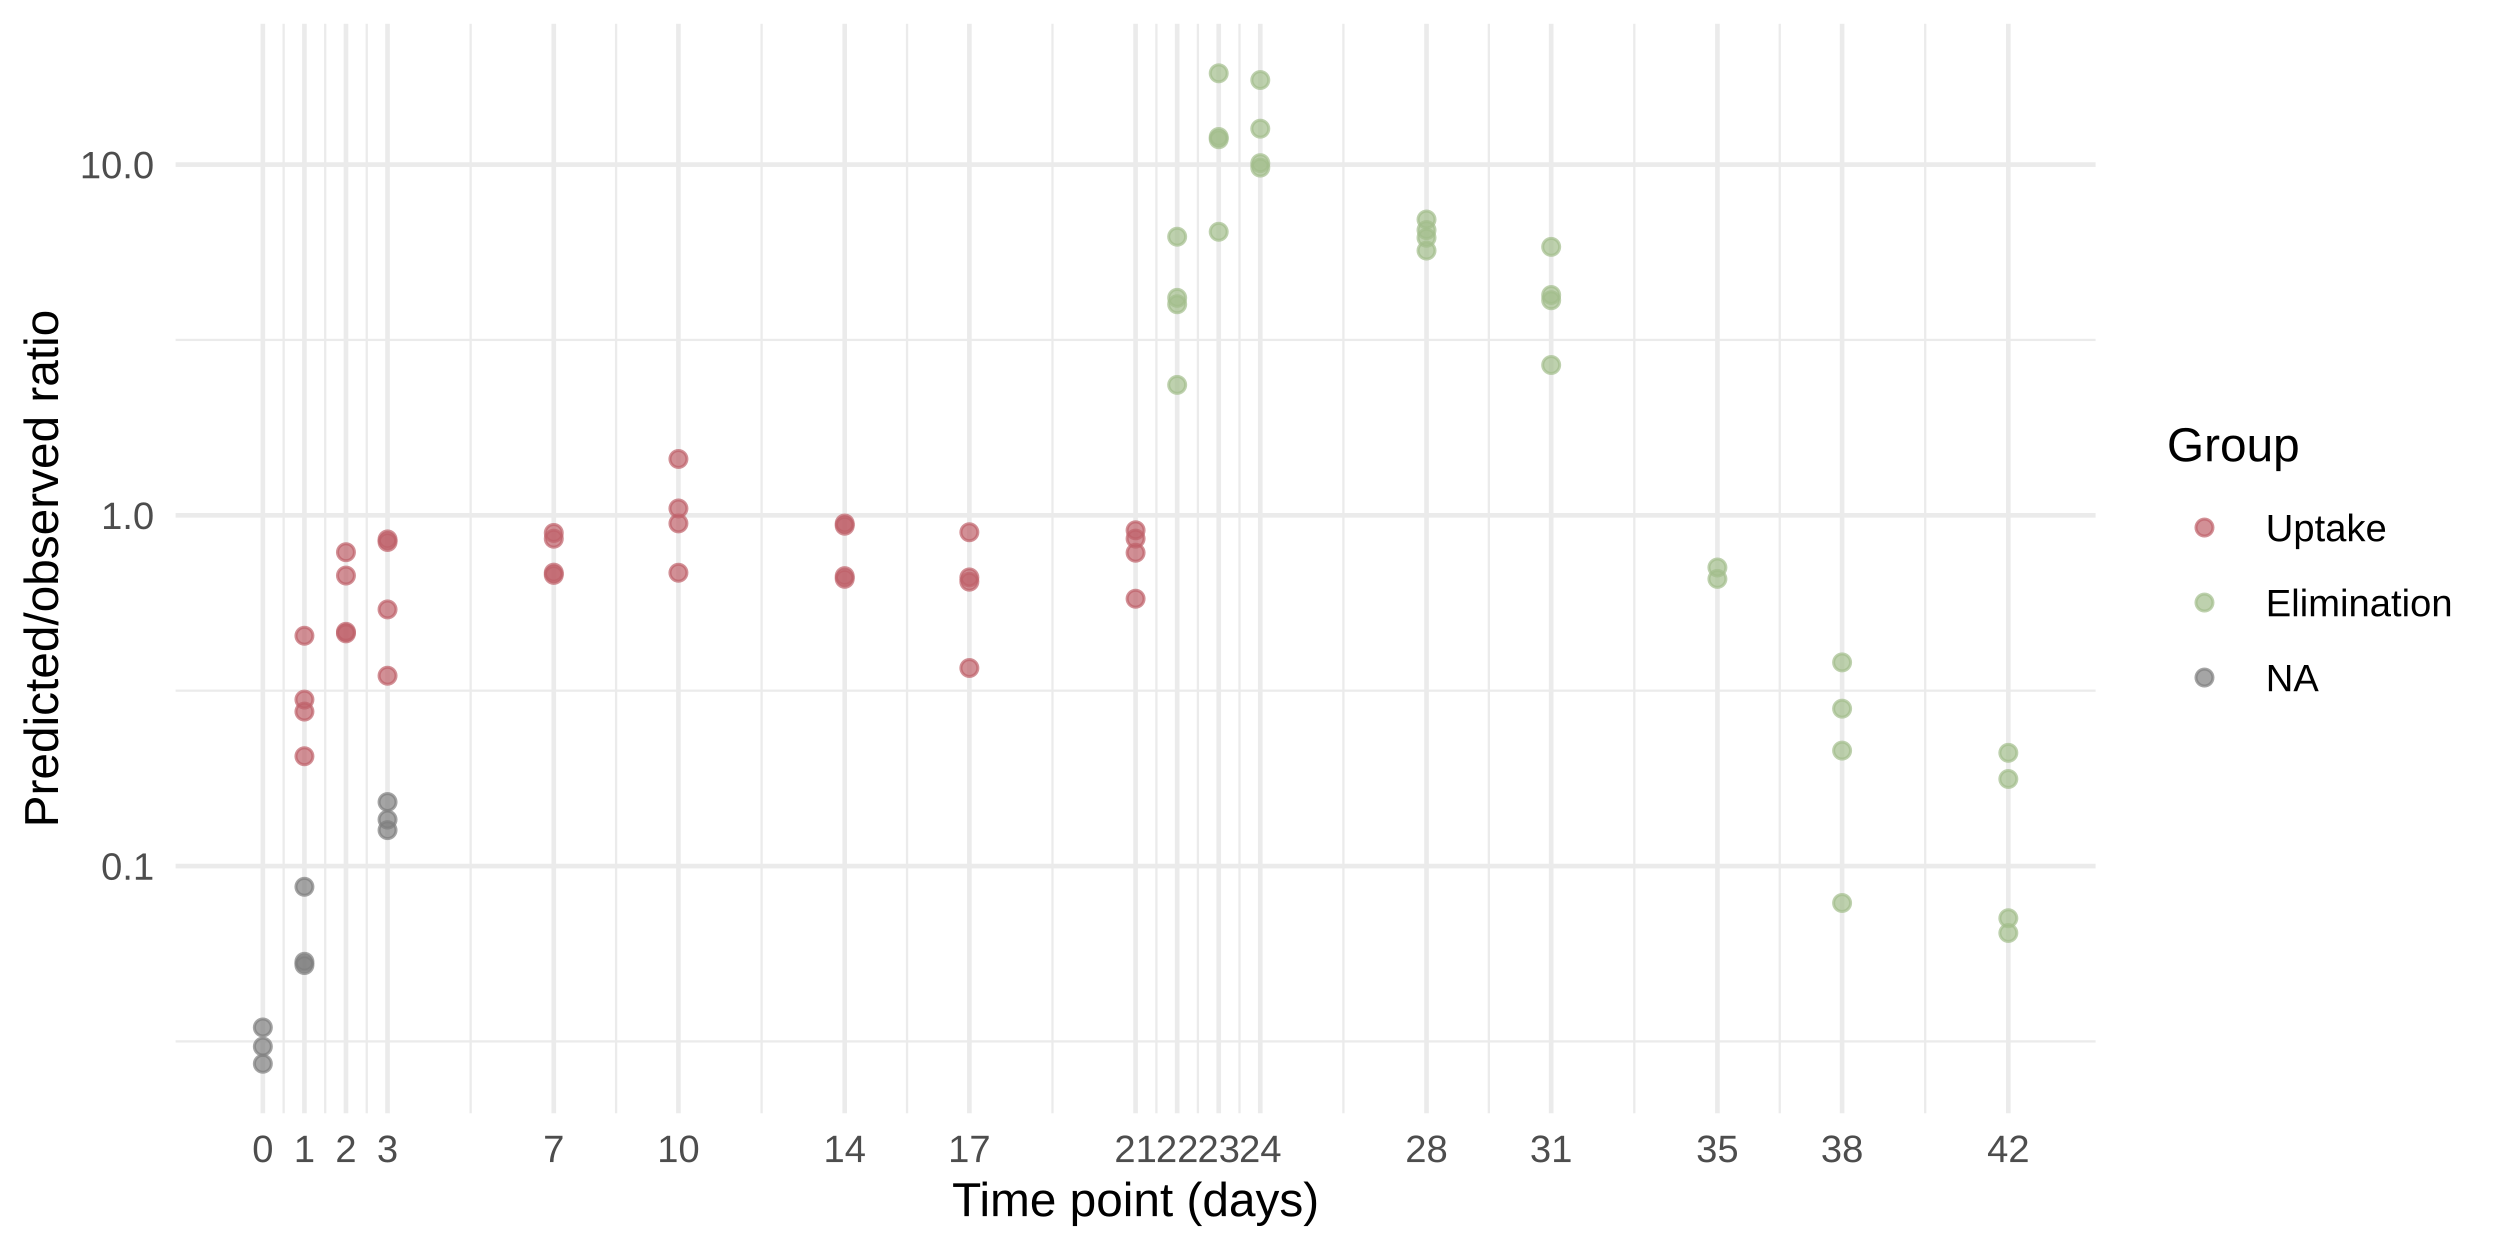
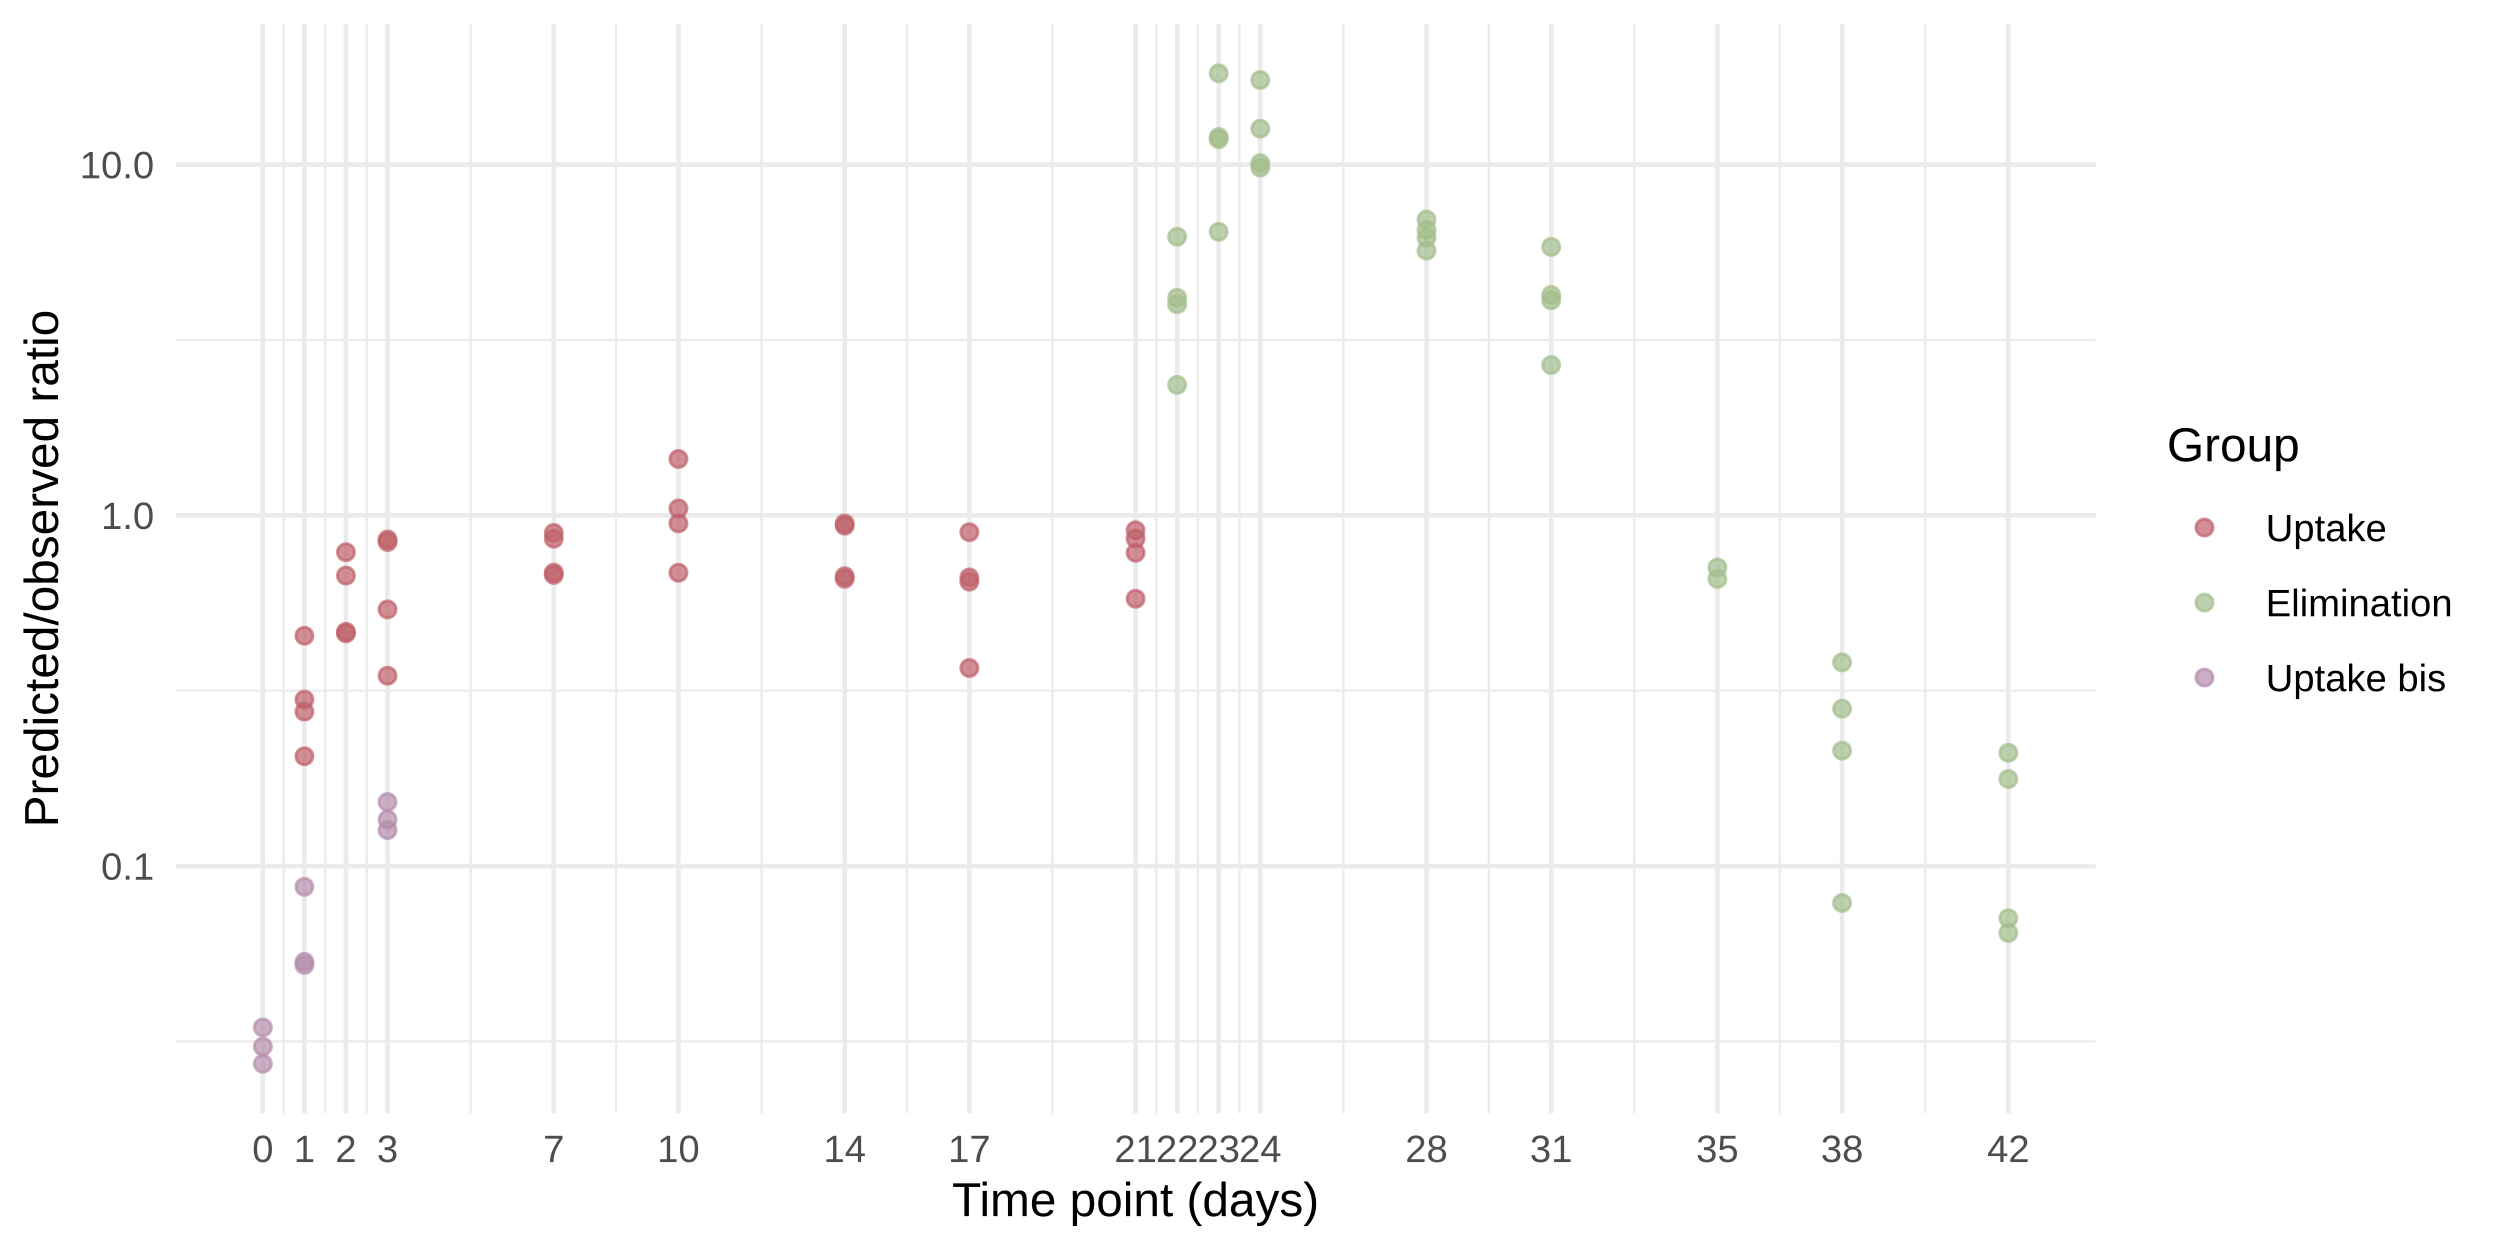
<svg xmlns="http://www.w3.org/2000/svg" width="576.00pt" height="288.00pt" viewBox="0 0 576.00 288.00">
  <g class="svglite">
    <defs>
      <style type="text/css">
    .svglite line, .svglite polyline, .svglite polygon, .svglite path, .svglite rect, .svglite circle {
      fill: none;
      stroke: #000000;
      stroke-linecap: round;
      stroke-linejoin: round;
      stroke-miterlimit: 10.00;
    }
    .svglite text {
      white-space: pre;
    }
    .svglite g.glyphgroup path {
      fill: inherit;
      stroke: none;
    }
  </style>
    </defs>
    <rect width="100%" height="100%" style="stroke: none; fill: #FFFFFF;" />
    <defs>
      <clipPath id="cpMC4wMHw1NzYuMDB8MC4wMHwyODguMDA=">
        <rect x="0.00" y="0.00" width="576.00" height="288.00" />
      </clipPath>
    </defs>
    <g clip-path="url(#cpMC4wMHw1NzYuMDB8MC4wMHwyODguMDA=)">
      <rect x="0.00" y="0.00" width="576.00" height="288.00" style="stroke-width: 1.07; stroke: none; fill: #FFFFFF;" />
    </g>
    <defs>
      <clipPath id="cpNDAuNDZ8NDgyLjgzfDUuNDh8MjU2LjUw">
        <rect x="40.46" y="5.48" width="442.37" height="251.02" />
      </clipPath>
    </defs>
    <g clip-path="url(#cpNDAuNDZ8NDgyLjgzfDUuNDh8MjU2LjUw)">
      <polyline points="40.46,239.94 482.83,239.94 " style="stroke-width: 0.53; stroke: #EBEBEB; stroke-linecap: butt;" />
      <polyline points="40.46,159.13 482.83,159.13 " style="stroke-width: 0.53; stroke: #EBEBEB; stroke-linecap: butt;" />
      <polyline points="40.46,78.32 482.83,78.32 " style="stroke-width: 0.53; stroke: #EBEBEB; stroke-linecap: butt;" />
      <polyline points="65.35,256.50 65.35,5.48 " style="stroke-width: 0.53; stroke: #EBEBEB; stroke-linecap: butt;" />
      <polyline points="74.93,256.50 74.93,5.48 " style="stroke-width: 0.53; stroke: #EBEBEB; stroke-linecap: butt;" />
      <polyline points="84.50,256.50 84.50,5.48 " style="stroke-width: 0.53; stroke: #EBEBEB; stroke-linecap: butt;" />
      <polyline points="108.44,256.50 108.44,5.48 " style="stroke-width: 0.53; stroke: #EBEBEB; stroke-linecap: butt;" />
      <polyline points="141.95,256.50 141.95,5.48 " style="stroke-width: 0.53; stroke: #EBEBEB; stroke-linecap: butt;" />
      <polyline points="175.47,256.50 175.47,5.48 " style="stroke-width: 0.53; stroke: #EBEBEB; stroke-linecap: butt;" />
      <polyline points="208.98,256.50 208.98,5.48 " style="stroke-width: 0.53; stroke: #EBEBEB; stroke-linecap: butt;" />
      <polyline points="242.49,256.50 242.49,5.48 " style="stroke-width: 0.53; stroke: #EBEBEB; stroke-linecap: butt;" />
      <polyline points="266.43,256.50 266.43,5.48 " style="stroke-width: 0.53; stroke: #EBEBEB; stroke-linecap: butt;" />
      <polyline points="276.00,256.50 276.00,5.48 " style="stroke-width: 0.53; stroke: #EBEBEB; stroke-linecap: butt;" />
      <polyline points="285.58,256.50 285.58,5.48 " style="stroke-width: 0.53; stroke: #EBEBEB; stroke-linecap: butt;" />
      <polyline points="309.52,256.50 309.52,5.48 " style="stroke-width: 0.53; stroke: #EBEBEB; stroke-linecap: butt;" />
      <polyline points="343.03,256.50 343.03,5.48 " style="stroke-width: 0.53; stroke: #EBEBEB; stroke-linecap: butt;" />
      <polyline points="376.54,256.50 376.54,5.48 " style="stroke-width: 0.53; stroke: #EBEBEB; stroke-linecap: butt;" />
      <polyline points="410.06,256.50 410.06,5.48 " style="stroke-width: 0.53; stroke: #EBEBEB; stroke-linecap: butt;" />
      <polyline points="443.57,256.50 443.57,5.48 " style="stroke-width: 0.53; stroke: #EBEBEB; stroke-linecap: butt;" />
      <polyline points="40.46,199.54 482.83,199.54 " style="stroke-width: 1.07; stroke: #EBEBEB; stroke-linecap: butt;" />
      <polyline points="40.46,118.73 482.83,118.73 " style="stroke-width: 1.07; stroke: #EBEBEB; stroke-linecap: butt;" />
      <polyline points="40.46,37.92 482.83,37.92 " style="stroke-width: 1.07; stroke: #EBEBEB; stroke-linecap: butt;" />
      <polyline points="70.14,256.50 70.14,5.48 " style="stroke-width: 1.07; stroke: #EBEBEB; stroke-linecap: butt;" />
      <polyline points="79.71,256.50 79.71,5.48 " style="stroke-width: 1.07; stroke: #EBEBEB; stroke-linecap: butt;" />
      <polyline points="89.29,256.50 89.29,5.48 " style="stroke-width: 1.07; stroke: #EBEBEB; stroke-linecap: butt;" />
      <polyline points="127.59,256.50 127.59,5.48 " style="stroke-width: 1.07; stroke: #EBEBEB; stroke-linecap: butt;" />
      <polyline points="156.31,256.50 156.31,5.48 " style="stroke-width: 1.07; stroke: #EBEBEB; stroke-linecap: butt;" />
      <polyline points="194.62,256.50 194.62,5.48 " style="stroke-width: 1.07; stroke: #EBEBEB; stroke-linecap: butt;" />
      <polyline points="223.34,256.50 223.34,5.48 " style="stroke-width: 1.07; stroke: #EBEBEB; stroke-linecap: butt;" />
      <polyline points="261.64,256.50 261.64,5.48 " style="stroke-width: 1.07; stroke: #EBEBEB; stroke-linecap: butt;" />
      <polyline points="271.22,256.50 271.22,5.48 " style="stroke-width: 1.07; stroke: #EBEBEB; stroke-linecap: butt;" />
      <polyline points="280.79,256.50 280.79,5.48 " style="stroke-width: 1.07; stroke: #EBEBEB; stroke-linecap: butt;" />
      <polyline points="290.37,256.50 290.37,5.48 " style="stroke-width: 1.07; stroke: #EBEBEB; stroke-linecap: butt;" />
      <polyline points="328.67,256.50 328.67,5.48 " style="stroke-width: 1.07; stroke: #EBEBEB; stroke-linecap: butt;" />
      <polyline points="357.39,256.50 357.39,5.48 " style="stroke-width: 1.07; stroke: #EBEBEB; stroke-linecap: butt;" />
      <polyline points="395.69,256.50 395.69,5.48 " style="stroke-width: 1.07; stroke: #EBEBEB; stroke-linecap: butt;" />
      <polyline points="424.42,256.50 424.42,5.48 " style="stroke-width: 1.07; stroke: #EBEBEB; stroke-linecap: butt;" />
      <polyline points="462.72,256.50 462.72,5.48 " style="stroke-width: 1.07; stroke: #EBEBEB; stroke-linecap: butt;" />
      <polyline points="60.56,256.50 60.56,5.48 " style="stroke-width: 1.07; stroke: #EBEBEB; stroke-linecap: butt;" />
      <circle cx="70.14" cy="146.48" r="1.95" style="stroke-width: 0.71; stroke: #BF616A; stroke-opacity: 0.70; fill: #BF616A; fill-opacity: 0.70;" />
      <circle cx="70.14" cy="163.95" r="1.95" style="stroke-width: 0.71; stroke: #BF616A; stroke-opacity: 0.70; fill: #BF616A; fill-opacity: 0.70;" />
      <circle cx="70.14" cy="161.18" r="1.95" style="stroke-width: 0.71; stroke: #BF616A; stroke-opacity: 0.70; fill: #BF616A; fill-opacity: 0.70;" />
      <circle cx="70.14" cy="174.24" r="1.95" style="stroke-width: 0.71; stroke: #BF616A; stroke-opacity: 0.70; fill: #BF616A; fill-opacity: 0.70;" />
      <circle cx="79.71" cy="127.23" r="1.95" style="stroke-width: 0.71; stroke: #BF616A; stroke-opacity: 0.70; fill: #BF616A; fill-opacity: 0.70;" />
      <circle cx="79.71" cy="145.93" r="1.95" style="stroke-width: 0.71; stroke: #BF616A; stroke-opacity: 0.70; fill: #BF616A; fill-opacity: 0.70;" />
      <circle cx="79.71" cy="145.57" r="1.95" style="stroke-width: 0.71; stroke: #BF616A; stroke-opacity: 0.70; fill: #BF616A; fill-opacity: 0.70;" />
      <circle cx="79.71" cy="132.61" r="1.95" style="stroke-width: 0.71; stroke: #BF616A; stroke-opacity: 0.70; fill: #BF616A; fill-opacity: 0.70;" />
      <circle cx="89.29" cy="124.28" r="1.95" style="stroke-width: 0.71; stroke: #BF616A; stroke-opacity: 0.70; fill: #BF616A; fill-opacity: 0.70;" />
      <circle cx="89.29" cy="124.88" r="1.95" style="stroke-width: 0.71; stroke: #BF616A; stroke-opacity: 0.70; fill: #BF616A; fill-opacity: 0.70;" />
      <circle cx="89.29" cy="155.69" r="1.95" style="stroke-width: 0.71; stroke: #BF616A; stroke-opacity: 0.70; fill: #BF616A; fill-opacity: 0.70;" />
      <circle cx="89.29" cy="140.41" r="1.95" style="stroke-width: 0.71; stroke: #BF616A; stroke-opacity: 0.70; fill: #BF616A; fill-opacity: 0.70;" />
      <circle cx="127.59" cy="132.46" r="1.95" style="stroke-width: 0.71; stroke: #BF616A; stroke-opacity: 0.70; fill: #BF616A; fill-opacity: 0.70;" />
      <circle cx="127.59" cy="122.79" r="1.95" style="stroke-width: 0.71; stroke: #BF616A; stroke-opacity: 0.70; fill: #BF616A; fill-opacity: 0.70;" />
      <circle cx="127.59" cy="124.12" r="1.95" style="stroke-width: 0.71; stroke: #BF616A; stroke-opacity: 0.70; fill: #BF616A; fill-opacity: 0.70;" />
      <circle cx="127.59" cy="131.94" r="1.95" style="stroke-width: 0.71; stroke: #BF616A; stroke-opacity: 0.70; fill: #BF616A; fill-opacity: 0.70;" />
      <circle cx="156.31" cy="120.59" r="1.95" style="stroke-width: 0.71; stroke: #BF616A; stroke-opacity: 0.70; fill: #BF616A; fill-opacity: 0.70;" />
      <circle cx="156.31" cy="105.75" r="1.95" style="stroke-width: 0.71; stroke: #BF616A; stroke-opacity: 0.70; fill: #BF616A; fill-opacity: 0.70;" />
      <circle cx="156.31" cy="131.96" r="1.95" style="stroke-width: 0.71; stroke: #BF616A; stroke-opacity: 0.70; fill: #BF616A; fill-opacity: 0.70;" />
      <circle cx="156.31" cy="117.15" r="1.95" style="stroke-width: 0.71; stroke: #BF616A; stroke-opacity: 0.70; fill: #BF616A; fill-opacity: 0.70;" />
      <circle cx="194.62" cy="133.36" r="1.95" style="stroke-width: 0.71; stroke: #BF616A; stroke-opacity: 0.70; fill: #BF616A; fill-opacity: 0.70;" />
      <circle cx="194.62" cy="120.61" r="1.95" style="stroke-width: 0.71; stroke: #BF616A; stroke-opacity: 0.70; fill: #BF616A; fill-opacity: 0.70;" />
      <circle cx="194.62" cy="121.13" r="1.95" style="stroke-width: 0.71; stroke: #BF616A; stroke-opacity: 0.70; fill: #BF616A; fill-opacity: 0.70;" />
      <circle cx="194.62" cy="132.74" r="1.95" style="stroke-width: 0.71; stroke: #BF616A; stroke-opacity: 0.70; fill: #BF616A; fill-opacity: 0.70;" />
      <circle cx="223.34" cy="133.04" r="1.95" style="stroke-width: 0.71; stroke: #BF616A; stroke-opacity: 0.70; fill: #BF616A; fill-opacity: 0.70;" />
      <circle cx="223.34" cy="122.63" r="1.95" style="stroke-width: 0.71; stroke: #BF616A; stroke-opacity: 0.70; fill: #BF616A; fill-opacity: 0.70;" />
      <circle cx="223.34" cy="134.02" r="1.95" style="stroke-width: 0.71; stroke: #BF616A; stroke-opacity: 0.70; fill: #BF616A; fill-opacity: 0.70;" />
      <circle cx="223.34" cy="153.91" r="1.95" style="stroke-width: 0.71; stroke: #BF616A; stroke-opacity: 0.70; fill: #BF616A; fill-opacity: 0.70;" />
      <circle cx="261.64" cy="127.35" r="1.95" style="stroke-width: 0.71; stroke: #BF616A; stroke-opacity: 0.70; fill: #BF616A; fill-opacity: 0.70;" />
      <circle cx="261.64" cy="122.18" r="1.95" style="stroke-width: 0.71; stroke: #BF616A; stroke-opacity: 0.70; fill: #BF616A; fill-opacity: 0.70;" />
      <circle cx="261.64" cy="124.10" r="1.95" style="stroke-width: 0.71; stroke: #BF616A; stroke-opacity: 0.70; fill: #BF616A; fill-opacity: 0.70;" />
      <circle cx="261.64" cy="137.95" r="1.95" style="stroke-width: 0.71; stroke: #BF616A; stroke-opacity: 0.70; fill: #BF616A; fill-opacity: 0.70;" />
      <circle cx="271.22" cy="70.10" r="1.95" style="stroke-width: 0.71; stroke: #A3BE8C; stroke-opacity: 0.70; fill: #A3BE8C; fill-opacity: 0.70;" />
      <circle cx="271.22" cy="68.62" r="1.95" style="stroke-width: 0.71; stroke: #A3BE8C; stroke-opacity: 0.70; fill: #A3BE8C; fill-opacity: 0.70;" />
      <circle cx="271.22" cy="88.68" r="1.95" style="stroke-width: 0.71; stroke: #A3BE8C; stroke-opacity: 0.70; fill: #A3BE8C; fill-opacity: 0.70;" />
      <circle cx="271.22" cy="54.54" r="1.95" style="stroke-width: 0.71; stroke: #A3BE8C; stroke-opacity: 0.70; fill: #A3BE8C; fill-opacity: 0.70;" />
      <circle cx="280.79" cy="53.40" r="1.95" style="stroke-width: 0.71; stroke: #A3BE8C; stroke-opacity: 0.70; fill: #A3BE8C; fill-opacity: 0.70;" />
      <circle cx="280.79" cy="31.56" r="1.95" style="stroke-width: 0.71; stroke: #A3BE8C; stroke-opacity: 0.70; fill: #A3BE8C; fill-opacity: 0.70;" />
      <circle cx="280.79" cy="16.89" r="1.95" style="stroke-width: 0.71; stroke: #A3BE8C; stroke-opacity: 0.70; fill: #A3BE8C; fill-opacity: 0.70;" />
      <circle cx="280.79" cy="32.08" r="1.95" style="stroke-width: 0.71; stroke: #A3BE8C; stroke-opacity: 0.70; fill: #A3BE8C; fill-opacity: 0.70;" />
      <circle cx="290.37" cy="38.62" r="1.95" style="stroke-width: 0.71; stroke: #A3BE8C; stroke-opacity: 0.70; fill: #A3BE8C; fill-opacity: 0.70;" />
      <circle cx="290.37" cy="37.59" r="1.95" style="stroke-width: 0.71; stroke: #A3BE8C; stroke-opacity: 0.70; fill: #A3BE8C; fill-opacity: 0.70;" />
      <circle cx="290.37" cy="18.44" r="1.95" style="stroke-width: 0.71; stroke: #A3BE8C; stroke-opacity: 0.70; fill: #A3BE8C; fill-opacity: 0.70;" />
      <circle cx="290.37" cy="29.65" r="1.95" style="stroke-width: 0.71; stroke: #A3BE8C; stroke-opacity: 0.70; fill: #A3BE8C; fill-opacity: 0.70;" />
      <circle cx="328.67" cy="53.00" r="1.95" style="stroke-width: 0.71; stroke: #A3BE8C; stroke-opacity: 0.70; fill: #A3BE8C; fill-opacity: 0.70;" />
      <circle cx="328.67" cy="50.58" r="1.95" style="stroke-width: 0.71; stroke: #A3BE8C; stroke-opacity: 0.70; fill: #A3BE8C; fill-opacity: 0.70;" />
      <circle cx="328.67" cy="54.78" r="1.95" style="stroke-width: 0.71; stroke: #A3BE8C; stroke-opacity: 0.70; fill: #A3BE8C; fill-opacity: 0.70;" />
      <circle cx="328.67" cy="57.73" r="1.95" style="stroke-width: 0.71; stroke: #A3BE8C; stroke-opacity: 0.70; fill: #A3BE8C; fill-opacity: 0.70;" />
      <circle cx="357.39" cy="56.88" r="1.95" style="stroke-width: 0.71; stroke: #A3BE8C; stroke-opacity: 0.70; fill: #A3BE8C; fill-opacity: 0.70;" />
      <circle cx="357.39" cy="69.18" r="1.95" style="stroke-width: 0.71; stroke: #A3BE8C; stroke-opacity: 0.70; fill: #A3BE8C; fill-opacity: 0.70;" />
      <circle cx="357.39" cy="84.10" r="1.95" style="stroke-width: 0.71; stroke: #A3BE8C; stroke-opacity: 0.70; fill: #A3BE8C; fill-opacity: 0.70;" />
      <circle cx="357.39" cy="67.97" r="1.95" style="stroke-width: 0.71; stroke: #A3BE8C; stroke-opacity: 0.70; fill: #A3BE8C; fill-opacity: 0.70;" />
      <circle cx="395.69" cy="133.38" r="1.95" style="stroke-width: 0.71; stroke: #A3BE8C; stroke-opacity: 0.70; fill: #A3BE8C; fill-opacity: 0.70;" />
      <circle cx="395.69" cy="130.75" r="1.95" style="stroke-width: 0.71; stroke: #A3BE8C; stroke-opacity: 0.70; fill: #A3BE8C; fill-opacity: 0.70;" />
      <circle cx="424.42" cy="172.94" r="1.95" style="stroke-width: 0.71; stroke: #A3BE8C; stroke-opacity: 0.70; fill: #A3BE8C; fill-opacity: 0.70;" />
      <circle cx="424.42" cy="208.05" r="1.95" style="stroke-width: 0.71; stroke: #A3BE8C; stroke-opacity: 0.70; fill: #A3BE8C; fill-opacity: 0.70;" />
      <circle cx="424.42" cy="152.62" r="1.95" style="stroke-width: 0.71; stroke: #A3BE8C; stroke-opacity: 0.70; fill: #A3BE8C; fill-opacity: 0.70;" />
      <circle cx="424.42" cy="163.28" r="1.95" style="stroke-width: 0.71; stroke: #A3BE8C; stroke-opacity: 0.70; fill: #A3BE8C; fill-opacity: 0.70;" />
      <circle cx="462.72" cy="211.56" r="1.95" style="stroke-width: 0.71; stroke: #A3BE8C; stroke-opacity: 0.70; fill: #A3BE8C; fill-opacity: 0.70;" />
      <circle cx="462.72" cy="179.48" r="1.95" style="stroke-width: 0.71; stroke: #A3BE8C; stroke-opacity: 0.70; fill: #A3BE8C; fill-opacity: 0.70;" />
      <circle cx="462.72" cy="173.45" r="1.95" style="stroke-width: 0.71; stroke: #A3BE8C; stroke-opacity: 0.70; fill: #A3BE8C; fill-opacity: 0.70;" />
      <circle cx="462.72" cy="214.96" r="1.95" style="stroke-width: 0.71; stroke: #A3BE8C; stroke-opacity: 0.70; fill: #A3BE8C; fill-opacity: 0.70;" />
-       <circle cx="60.56" cy="241.13" r="1.95" style="stroke-width: 0.71; stroke: #7F7F7F; stroke-opacity: 0.70; fill: #7F7F7F; fill-opacity: 0.70;" />
-       <circle cx="60.56" cy="245.09" r="1.95" style="stroke-width: 0.71; stroke: #7F7F7F; stroke-opacity: 0.70; fill: #7F7F7F; fill-opacity: 0.70;" />
-       <circle cx="60.56" cy="236.73" r="1.95" style="stroke-width: 0.71; stroke: #7F7F7F; stroke-opacity: 0.70; fill: #7F7F7F; fill-opacity: 0.70;" />
-       <circle cx="70.14" cy="222.35" r="1.95" style="stroke-width: 0.71; stroke: #7F7F7F; stroke-opacity: 0.70; fill: #7F7F7F; fill-opacity: 0.70;" />
-       <circle cx="70.14" cy="204.32" r="1.95" style="stroke-width: 0.71; stroke: #7F7F7F; stroke-opacity: 0.70; fill: #7F7F7F; fill-opacity: 0.70;" />
-       <circle cx="70.14" cy="221.60" r="1.95" style="stroke-width: 0.71; stroke: #7F7F7F; stroke-opacity: 0.70; fill: #7F7F7F; fill-opacity: 0.70;" />
-       <circle cx="89.29" cy="188.83" r="1.95" style="stroke-width: 0.71; stroke: #7F7F7F; stroke-opacity: 0.70; fill: #7F7F7F; fill-opacity: 0.70;" />
-       <circle cx="89.29" cy="191.26" r="1.95" style="stroke-width: 0.71; stroke: #7F7F7F; stroke-opacity: 0.70; fill: #7F7F7F; fill-opacity: 0.70;" />
-       <circle cx="89.29" cy="184.79" r="1.95" style="stroke-width: 0.71; stroke: #7F7F7F; stroke-opacity: 0.70; fill: #7F7F7F; fill-opacity: 0.70;" />
+       <circle cx="60.56" cy="241.13" r="1.95" style="stroke-width: 0.71; stroke: #B48EAD; stroke-opacity: 0.70; fill: #B48EAD; fill-opacity: 0.70;" />
+       <circle cx="60.56" cy="245.09" r="1.95" style="stroke-width: 0.71; stroke: #B48EAD; stroke-opacity: 0.70; fill: #B48EAD; fill-opacity: 0.70;" />
+       <circle cx="60.56" cy="236.73" r="1.95" style="stroke-width: 0.71; stroke: #B48EAD; stroke-opacity: 0.70; fill: #B48EAD; fill-opacity: 0.70;" />
+       <circle cx="70.14" cy="222.35" r="1.95" style="stroke-width: 0.71; stroke: #B48EAD; stroke-opacity: 0.70; fill: #B48EAD; fill-opacity: 0.70;" />
+       <circle cx="70.14" cy="204.32" r="1.95" style="stroke-width: 0.71; stroke: #B48EAD; stroke-opacity: 0.70; fill: #B48EAD; fill-opacity: 0.70;" />
+       <circle cx="70.14" cy="221.60" r="1.95" style="stroke-width: 0.71; stroke: #B48EAD; stroke-opacity: 0.70; fill: #B48EAD; fill-opacity: 0.70;" />
+       <circle cx="89.29" cy="188.83" r="1.95" style="stroke-width: 0.71; stroke: #B48EAD; stroke-opacity: 0.70; fill: #B48EAD; fill-opacity: 0.70;" />
+       <circle cx="89.29" cy="191.26" r="1.95" style="stroke-width: 0.71; stroke: #B48EAD; stroke-opacity: 0.70; fill: #B48EAD; fill-opacity: 0.70;" />
+       <circle cx="89.29" cy="184.79" r="1.95" style="stroke-width: 0.71; stroke: #B48EAD; stroke-opacity: 0.70; fill: #B48EAD; fill-opacity: 0.70;" />
    </g>
    <g clip-path="url(#cpMC4wMHw1NzYuMDB8MC4wMHwyODguMDA=)">
      <text x="35.52" y="202.69" text-anchor="end" style="font-size: 8.80px;fill: #4D4D4D; font-family: &quot;Arial&quot;;" textLength="12.22px" lengthAdjust="spacingAndGlyphs">0.1</text>
      <text x="35.52" y="121.88" text-anchor="end" style="font-size: 8.80px;fill: #4D4D4D; font-family: &quot;Arial&quot;;" textLength="12.22px" lengthAdjust="spacingAndGlyphs">1.0</text>
      <text x="35.52" y="41.07" text-anchor="end" style="font-size: 8.80px;fill: #4D4D4D; font-family: &quot;Arial&quot;;" textLength="17.11px" lengthAdjust="spacingAndGlyphs">10.0</text>
      <text x="70.14" y="267.74" text-anchor="middle" style="font-size: 8.80px;fill: #4D4D4D; font-family: &quot;Arial&quot;;" textLength="4.89px" lengthAdjust="spacingAndGlyphs">1</text>
      <text x="79.71" y="267.74" text-anchor="middle" style="font-size: 8.80px;fill: #4D4D4D; font-family: &quot;Arial&quot;;" textLength="4.89px" lengthAdjust="spacingAndGlyphs">2</text>
      <text x="89.29" y="267.74" text-anchor="middle" style="font-size: 8.80px;fill: #4D4D4D; font-family: &quot;Arial&quot;;" textLength="4.89px" lengthAdjust="spacingAndGlyphs">3</text>
      <text x="127.59" y="267.74" text-anchor="middle" style="font-size: 8.80px;fill: #4D4D4D; font-family: &quot;Arial&quot;;" textLength="4.89px" lengthAdjust="spacingAndGlyphs">7</text>
      <text x="156.31" y="267.74" text-anchor="middle" style="font-size: 8.80px;fill: #4D4D4D; font-family: &quot;Arial&quot;;" textLength="9.78px" lengthAdjust="spacingAndGlyphs">10</text>
      <text x="194.62" y="267.74" text-anchor="middle" style="font-size: 8.80px;fill: #4D4D4D; font-family: &quot;Arial&quot;;" textLength="9.78px" lengthAdjust="spacingAndGlyphs">14</text>
      <text x="223.34" y="267.74" text-anchor="middle" style="font-size: 8.80px;fill: #4D4D4D; font-family: &quot;Arial&quot;;" textLength="9.78px" lengthAdjust="spacingAndGlyphs">17</text>
      <text x="261.64" y="267.74" text-anchor="middle" style="font-size: 8.80px;fill: #4D4D4D; font-family: &quot;Arial&quot;;" textLength="9.78px" lengthAdjust="spacingAndGlyphs">21</text>
      <text x="271.22" y="267.74" text-anchor="middle" style="font-size: 8.80px;fill: #4D4D4D; font-family: &quot;Arial&quot;;" textLength="9.78px" lengthAdjust="spacingAndGlyphs">22</text>
      <text x="280.79" y="267.74" text-anchor="middle" style="font-size: 8.80px;fill: #4D4D4D; font-family: &quot;Arial&quot;;" textLength="9.78px" lengthAdjust="spacingAndGlyphs">23</text>
      <text x="290.37" y="267.74" text-anchor="middle" style="font-size: 8.80px;fill: #4D4D4D; font-family: &quot;Arial&quot;;" textLength="9.78px" lengthAdjust="spacingAndGlyphs">24</text>
      <text x="328.67" y="267.74" text-anchor="middle" style="font-size: 8.80px;fill: #4D4D4D; font-family: &quot;Arial&quot;;" textLength="9.78px" lengthAdjust="spacingAndGlyphs">28</text>
      <text x="357.39" y="267.74" text-anchor="middle" style="font-size: 8.80px;fill: #4D4D4D; font-family: &quot;Arial&quot;;" textLength="9.78px" lengthAdjust="spacingAndGlyphs">31</text>
      <text x="395.69" y="267.74" text-anchor="middle" style="font-size: 8.80px;fill: #4D4D4D; font-family: &quot;Arial&quot;;" textLength="9.78px" lengthAdjust="spacingAndGlyphs">35</text>
      <text x="424.42" y="267.74" text-anchor="middle" style="font-size: 8.80px;fill: #4D4D4D; font-family: &quot;Arial&quot;;" textLength="9.78px" lengthAdjust="spacingAndGlyphs">38</text>
      <text x="462.72" y="267.74" text-anchor="middle" style="font-size: 8.80px;fill: #4D4D4D; font-family: &quot;Arial&quot;;" textLength="9.78px" lengthAdjust="spacingAndGlyphs">42</text>
      <text x="60.56" y="267.74" text-anchor="middle" style="font-size: 8.80px;fill: #4D4D4D; font-family: &quot;Arial&quot;;" textLength="4.89px" lengthAdjust="spacingAndGlyphs">0</text>
      <text x="261.64" y="280.20" text-anchor="middle" style="font-size: 11.00px; font-family: &quot;Arial&quot;;" textLength="84.59px" lengthAdjust="spacingAndGlyphs">Time point (days)</text>
      <text transform="translate(13.36,130.99) rotate(-90)" text-anchor="middle" style="font-size: 11.00px; font-family: &quot;Arial&quot;;" textLength="119.31px" lengthAdjust="spacingAndGlyphs">Predicted/observed ratio</text>
      <text x="499.27" y="106.27" style="font-size: 11.00px; font-family: &quot;Arial&quot;;" textLength="30.59px" lengthAdjust="spacingAndGlyphs">Group</text>
      <circle cx="507.91" cy="121.55" r="1.95" style="stroke-width: 0.71; stroke: #BF616A; stroke-opacity: 0.70; fill: #BF616A; fill-opacity: 0.70;" />
      <circle cx="507.91" cy="138.83" r="1.95" style="stroke-width: 0.71; stroke: #A3BE8C; stroke-opacity: 0.70; fill: #A3BE8C; fill-opacity: 0.70;" />
-       <circle cx="507.91" cy="156.11" r="1.95" style="stroke-width: 0.71; stroke: #7F7F7F; stroke-opacity: 0.70; fill: #7F7F7F; fill-opacity: 0.70;" />
+       <circle cx="507.91" cy="156.11" r="1.95" style="stroke-width: 0.71; stroke: #B48EAD; stroke-opacity: 0.70; fill: #B48EAD; fill-opacity: 0.70;" />
      <text x="522.03" y="124.70" style="font-size: 8.80px; font-family: &quot;Arial&quot;;" textLength="27.88px" lengthAdjust="spacingAndGlyphs">Uptake</text>
      <text x="522.03" y="141.98" style="font-size: 8.80px; font-family: &quot;Arial&quot;;" textLength="43.02px" lengthAdjust="spacingAndGlyphs">Elimination</text>
-       <text x="522.03" y="159.26" style="font-size: 8.80px; font-family: &quot;Arial&quot;;" textLength="12.23px" lengthAdjust="spacingAndGlyphs">NA</text>
+       <text x="522.03" y="159.26" style="font-size: 8.80px; font-family: &quot;Arial&quot;;" textLength="41.56px" lengthAdjust="spacingAndGlyphs">Uptake bis</text>
    </g>
  </g>
</svg>
